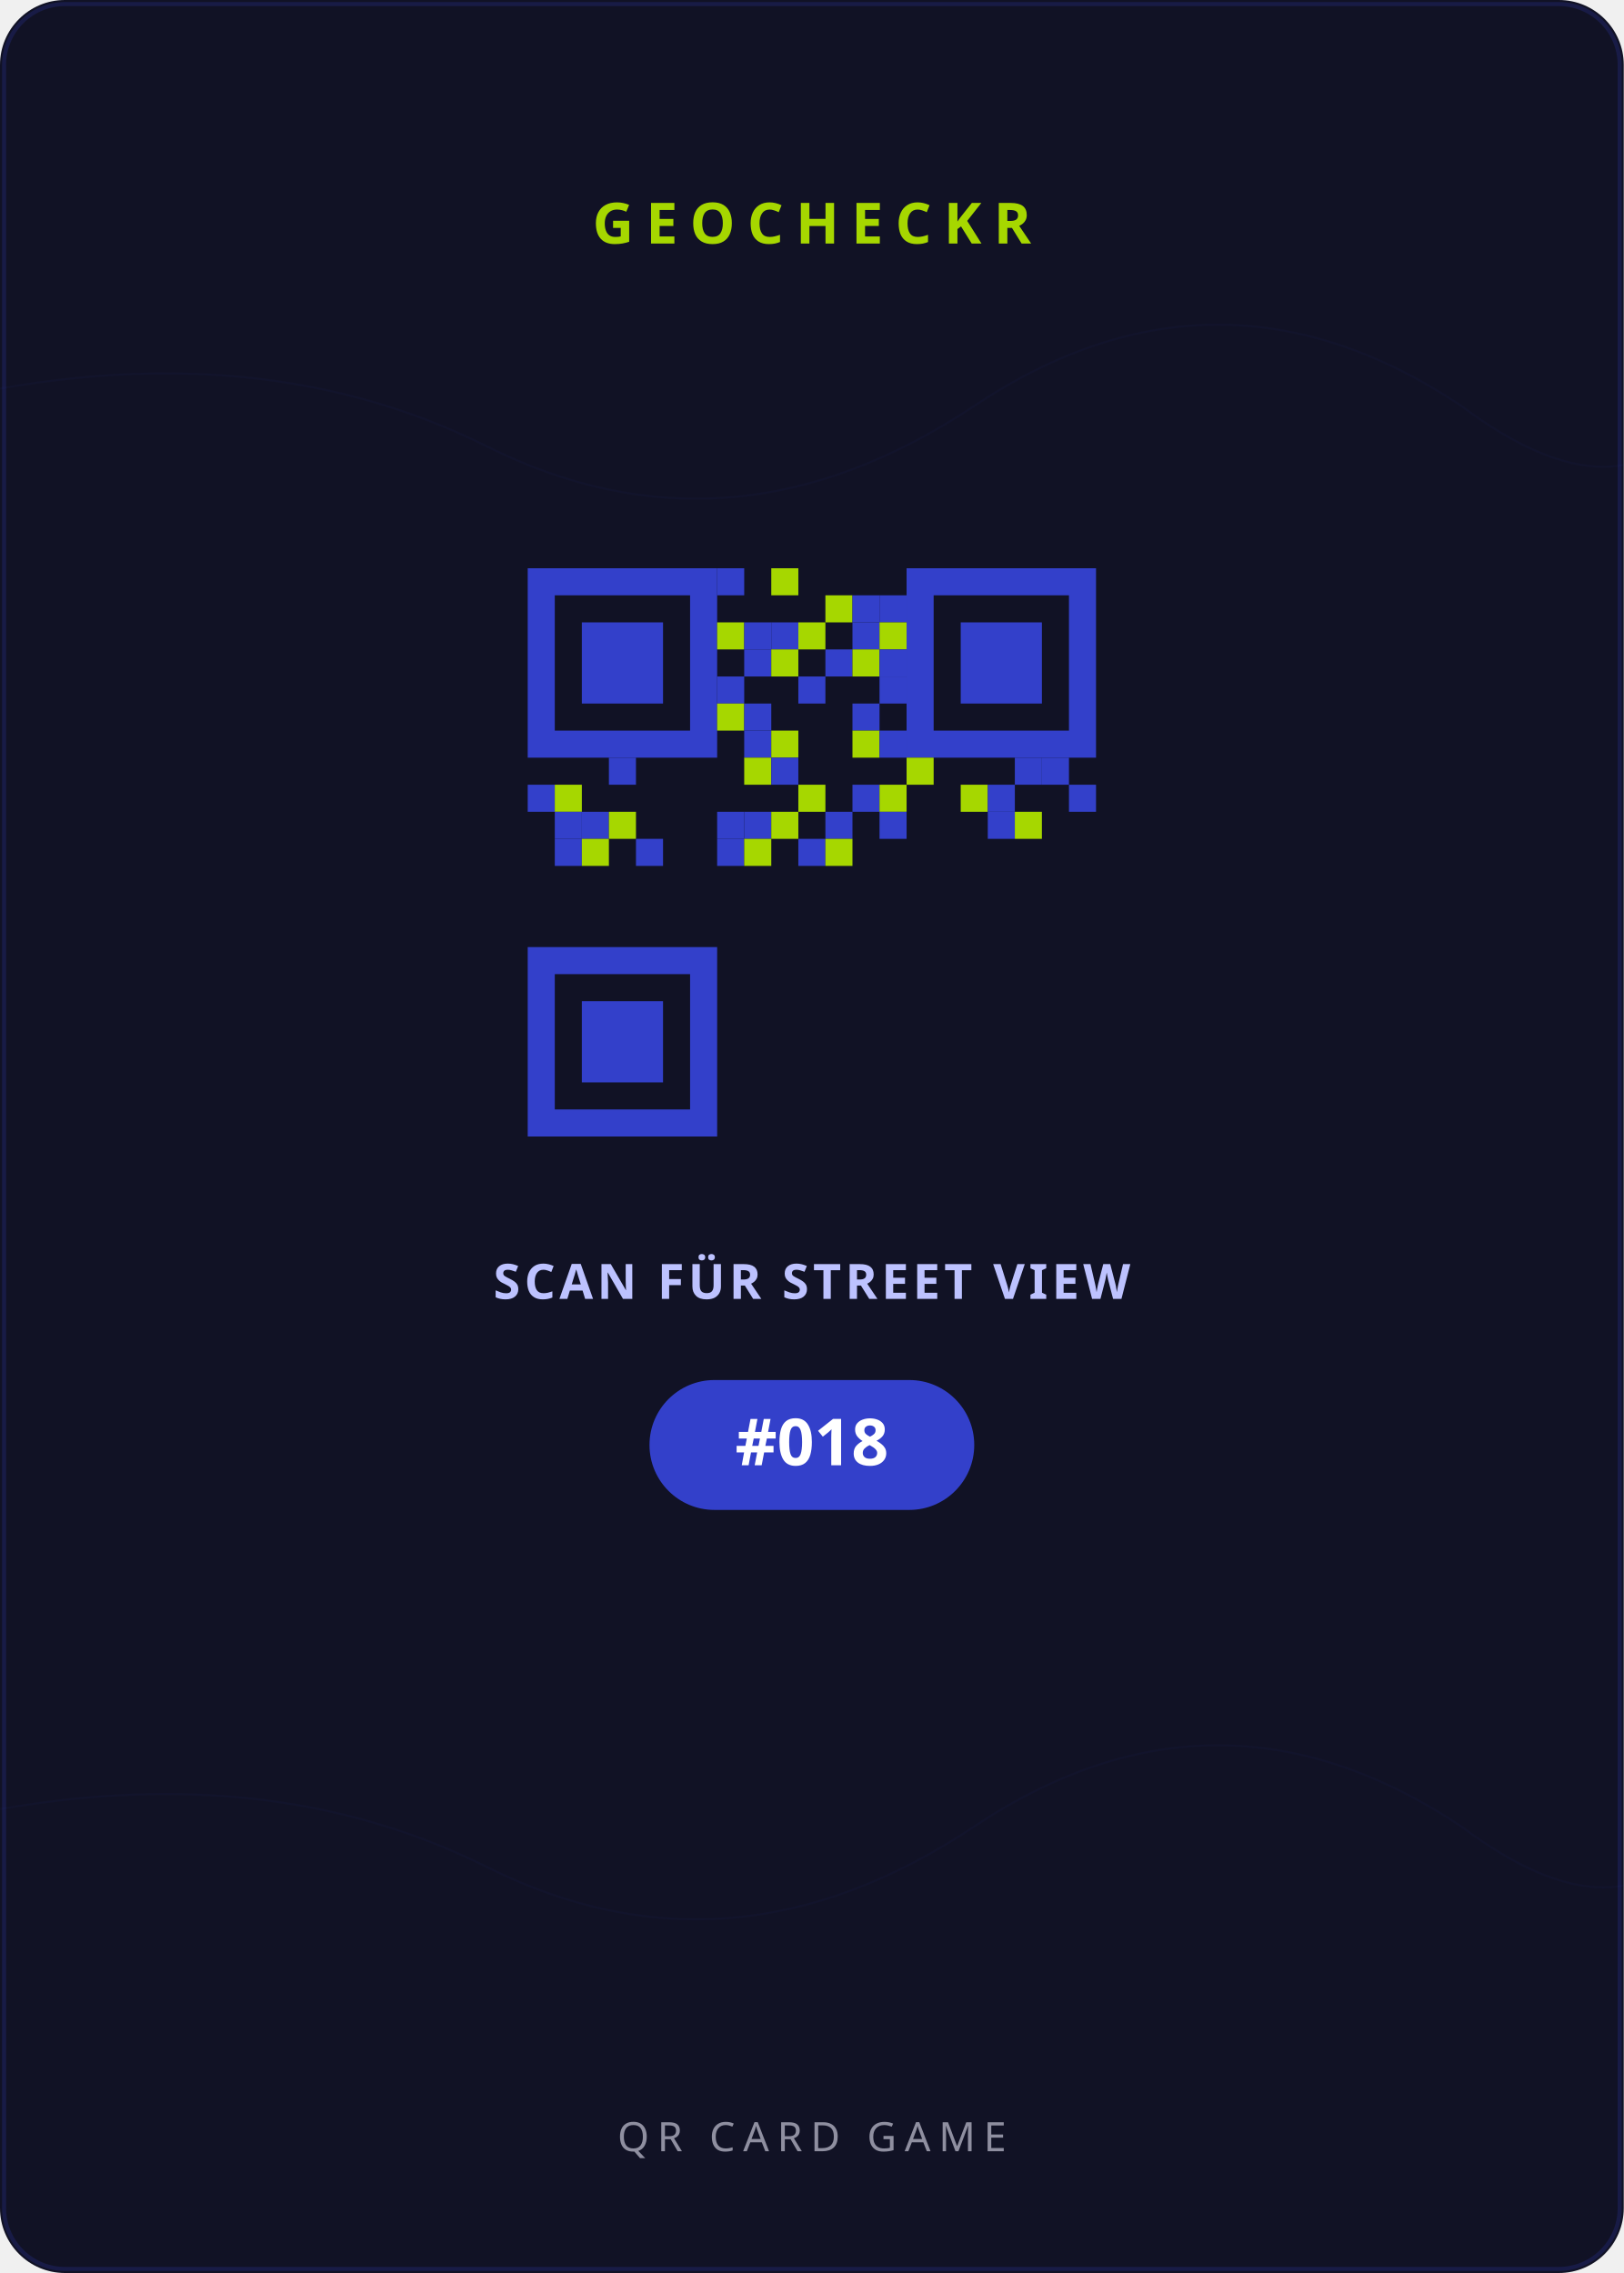
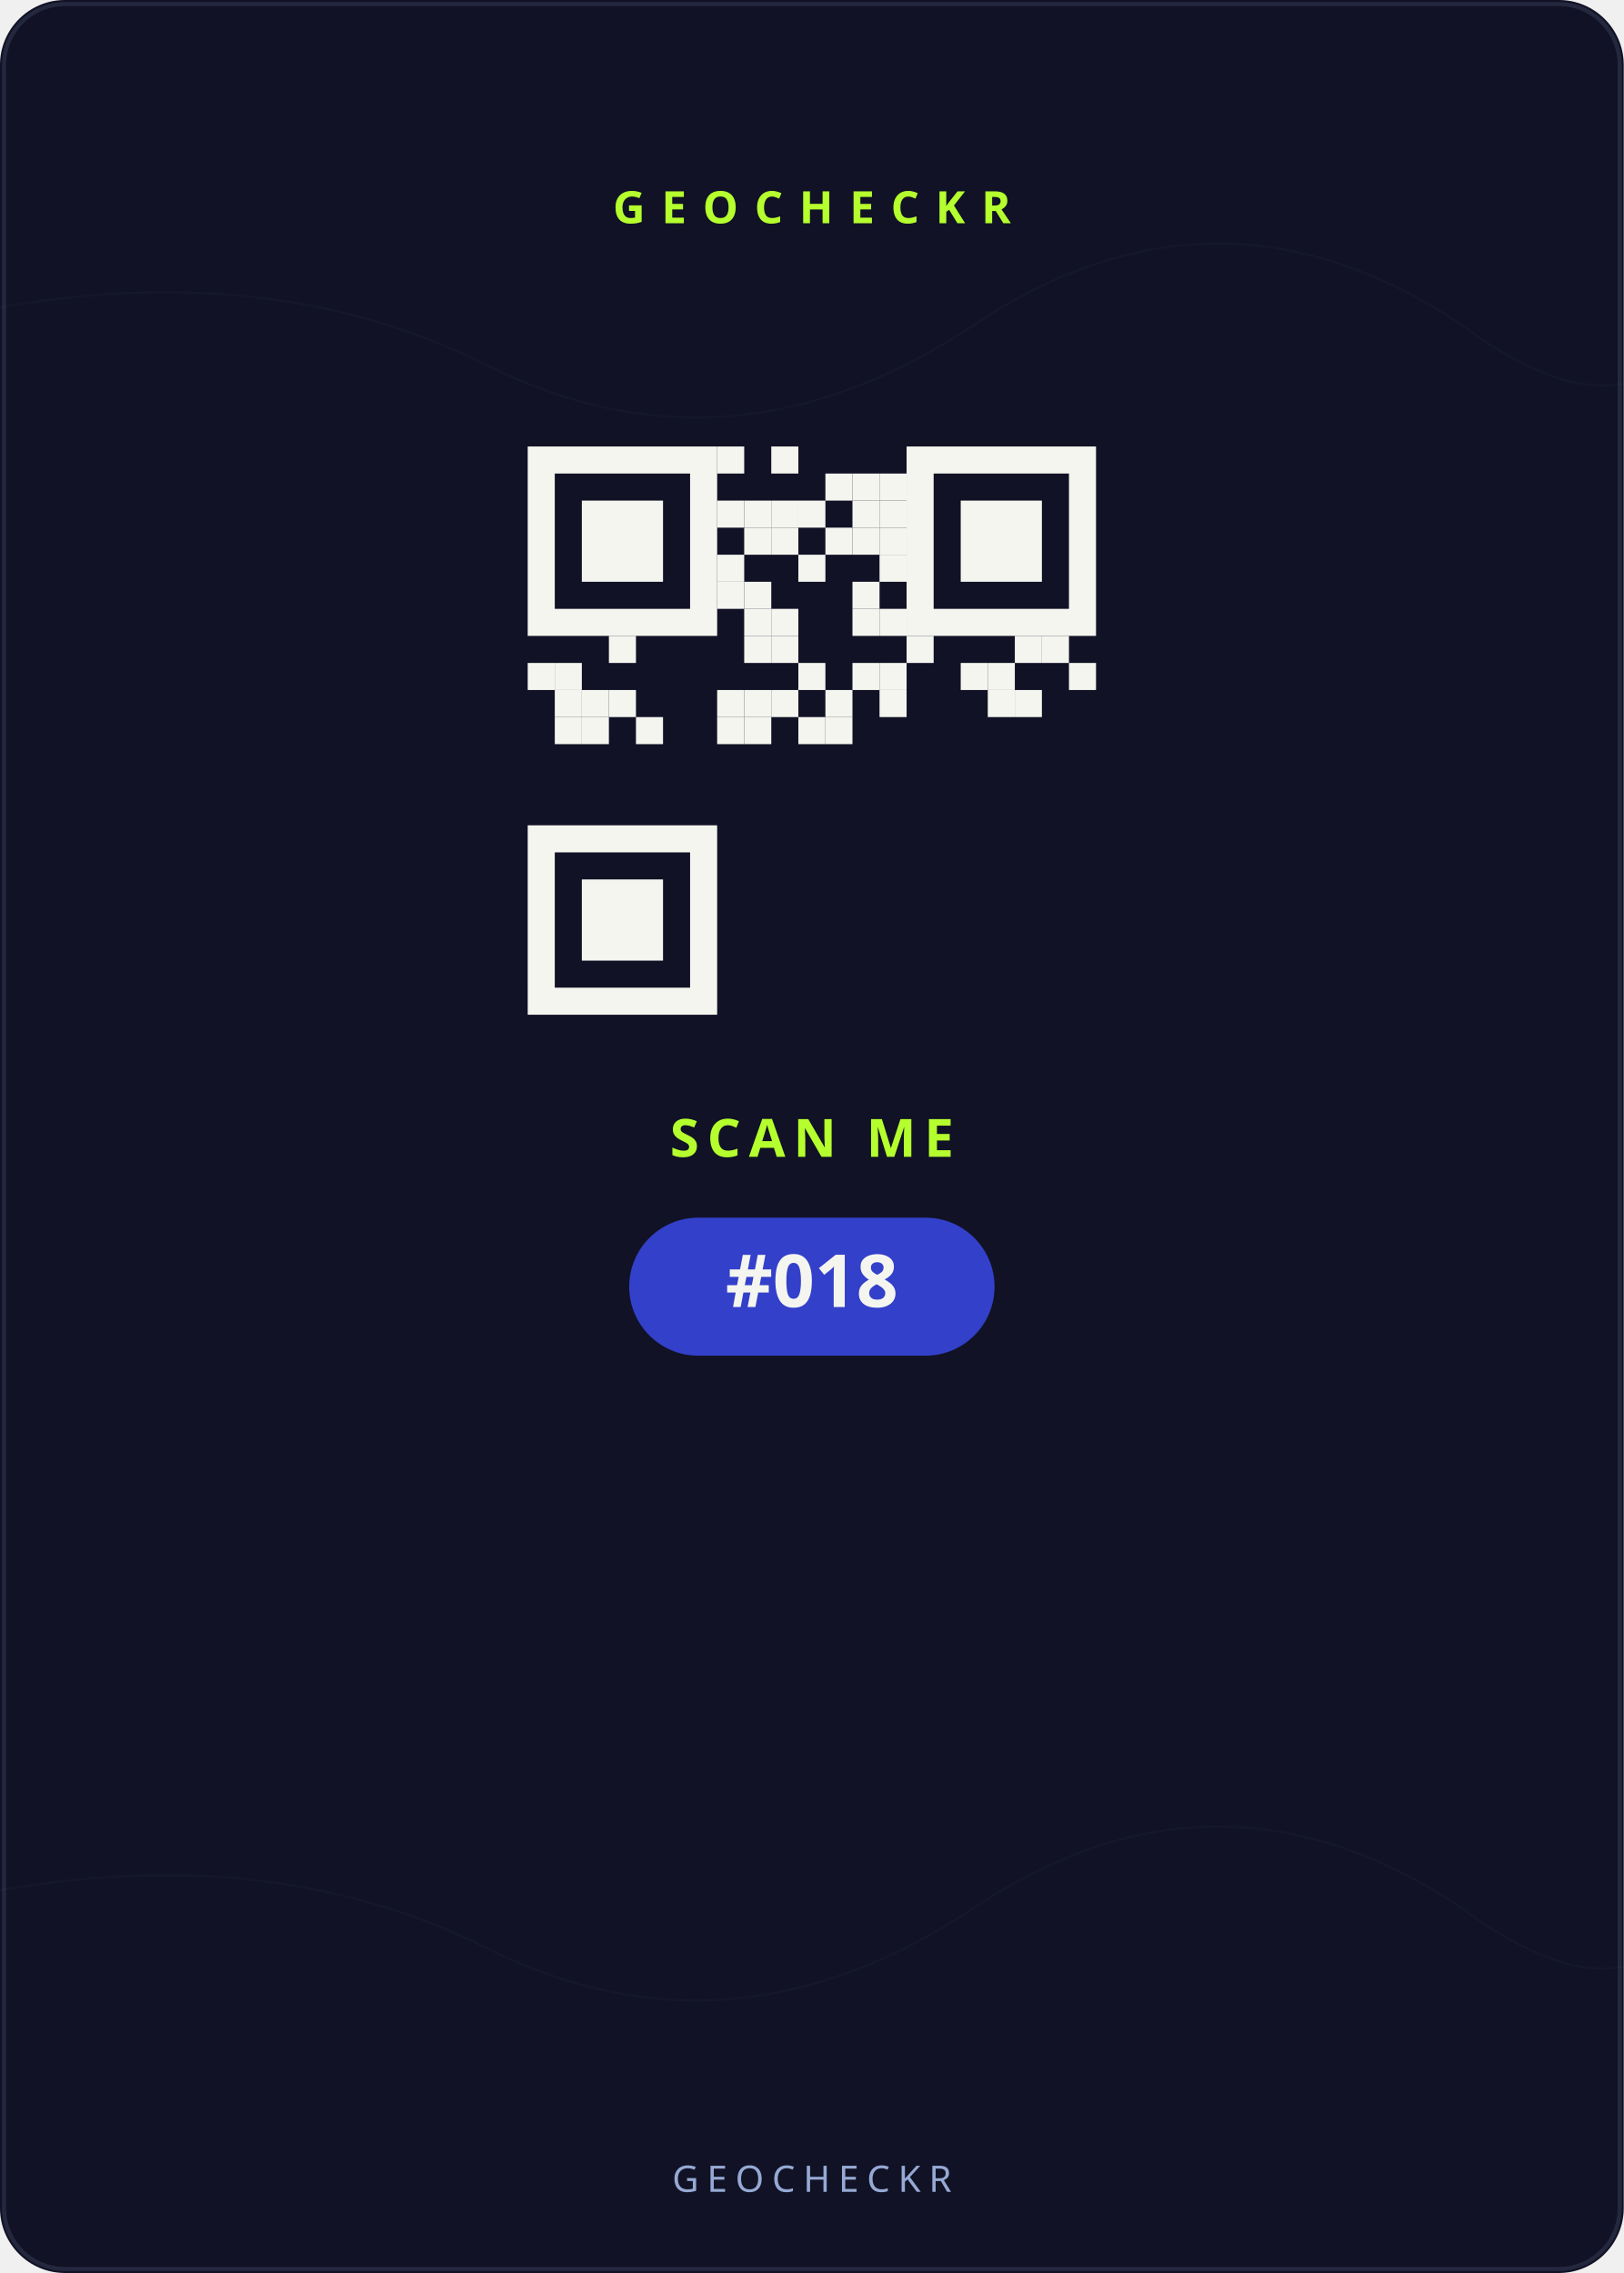
<svg xmlns="http://www.w3.org/2000/svg" viewBox="0 0 400 560">
  <rect width="400" height="560" rx="16" fill="#111225" />
-   <rect x="1" y="1" width="398" height="558" rx="15" fill="none" stroke="#3340ca" stroke-width="1" opacity="0.2" />
-   <g stroke="#3340ca" fill="none" opacity="0.04">
-     <path d="M-20,100 Q60,80 120,110 Q180,140 240,100 Q300,60 360,100 Q400,130 420,100" stroke-width="0.5" />
-     <path d="M-20,450 Q60,430 120,460 Q180,490 240,450 Q300,410 360,450 Q400,480 420,450" stroke-width="0.5" />
+   <rect x="1" y="1" width="398" height="558" rx="15" fill="none" stroke="#96a9d4" stroke-width="1" opacity="0.15" />
+   <g stroke="#96a9d4" fill="none" opacity="0.03">
+     <path d="M-20,80 Q60,60 120,90 Q180,120 240,80 Q300,40 360,80 Q400,110 420,80" stroke-width="0.5" />
+     <path d="M-20,470 Q60,450 120,480 Q180,510 240,470 Q300,430 360,470 Q400,500 420,470" stroke-width="0.5" />
  </g>
-   <text x="200" y="60" text-anchor="middle" font-family="Space Grotesk,sans-serif" font-size="14" font-weight="700" fill="#a6d700" letter-spacing="3">GEOCHECKR</text>
-   <g transform="translate(130,140)">
-     <rect x="0.0" y="0.0" width="46.667" height="46.667" fill="#3340ca" />
+   <text x="200" y="55" text-anchor="middle" font-family="Space Grotesk,sans-serif" font-size="11" font-weight="600" fill="#b5ff2e" letter-spacing="4">GEOCHECKR</text>
+   <g transform="translate(130,110)">
+     <rect x="0" y="0" width="140" height="140" rx="8" fill="#111225" opacity="0.8" />
+     <rect x="0.0" y="0.0" width="46.667" height="46.667" fill="#f5f5f0" />
    <rect x="6.667" y="6.667" width="33.333" height="33.333" fill="#111225" />
-     <rect x="13.333" y="13.333" width="20.0" height="20.0" fill="#3340ca" />
-     <rect x="93.333" y="0.0" width="46.667" height="46.667" fill="#3340ca" />
+     <rect x="13.333" y="13.333" width="20.0" height="20.0" fill="#f5f5f0" />
+     <rect x="93.333" y="0.0" width="46.667" height="46.667" fill="#f5f5f0" />
    <rect x="100.0" y="6.667" width="33.333" height="33.333" fill="#111225" />
-     <rect x="106.667" y="13.333" width="20.0" height="20.0" fill="#3340ca" />
-     <rect x="0.0" y="93.333" width="46.667" height="46.667" fill="#3340ca" />
+     <rect x="106.667" y="13.333" width="20.0" height="20.0" fill="#f5f5f0" />
+     <rect x="0.0" y="93.333" width="46.667" height="46.667" fill="#f5f5f0" />
    <rect x="6.667" y="100.0" width="33.333" height="33.333" fill="#111225" />
-     <rect x="13.333" y="106.667" width="20.0" height="20.0" fill="#3340ca" />
-     <rect x="46.667" y="0.0" width="6.667" height="6.667" fill="#3340ca" />
-     <rect x="60.0" y="0.0" width="6.667" height="6.667" fill="#a6d700" />
-     <rect x="73.333" y="6.667" width="6.667" height="6.667" fill="#a6d700" />
-     <rect x="80.0" y="6.667" width="6.667" height="6.667" fill="#3340ca" />
-     <rect x="86.667" y="6.667" width="6.667" height="6.667" fill="#3340ca" />
-     <rect x="46.667" y="13.333" width="6.667" height="6.667" fill="#a6d700" />
-     <rect x="53.333" y="13.333" width="6.667" height="6.667" fill="#3340ca" />
-     <rect x="60.0" y="13.333" width="6.667" height="6.667" fill="#3340ca" />
-     <rect x="66.667" y="13.333" width="6.667" height="6.667" fill="#a6d700" />
-     <rect x="80.0" y="13.333" width="6.667" height="6.667" fill="#3340ca" />
-     <rect x="86.667" y="13.333" width="6.667" height="6.667" fill="#a6d700" />
-     <rect x="53.333" y="20.0" width="6.667" height="6.667" fill="#3340ca" />
-     <rect x="60.0" y="20.0" width="6.667" height="6.667" fill="#a6d700" />
-     <rect x="73.333" y="20.0" width="6.667" height="6.667" fill="#3340ca" />
-     <rect x="80.0" y="20.0" width="6.667" height="6.667" fill="#a6d700" />
-     <rect x="86.667" y="20.0" width="6.667" height="6.667" fill="#3340ca" />
-     <rect x="46.667" y="26.667" width="6.667" height="6.667" fill="#3340ca" />
-     <rect x="66.667" y="26.667" width="6.667" height="6.667" fill="#3340ca" />
-     <rect x="86.667" y="26.667" width="6.667" height="6.667" fill="#3340ca" />
-     <rect x="46.667" y="33.333" width="6.667" height="6.667" fill="#a6d700" />
-     <rect x="53.333" y="33.333" width="6.667" height="6.667" fill="#3340ca" />
-     <rect x="80.0" y="33.333" width="6.667" height="6.667" fill="#3340ca" />
-     <rect x="53.333" y="40.0" width="6.667" height="6.667" fill="#3340ca" />
-     <rect x="60.0" y="40.0" width="6.667" height="6.667" fill="#a6d700" />
-     <rect x="80.0" y="40.0" width="6.667" height="6.667" fill="#a6d700" />
-     <rect x="86.667" y="40.0" width="6.667" height="6.667" fill="#3340ca" />
-     <rect x="20.0" y="46.667" width="6.667" height="6.667" fill="#3340ca" />
-     <rect x="53.333" y="46.667" width="6.667" height="6.667" fill="#a6d700" />
-     <rect x="60.0" y="46.667" width="6.667" height="6.667" fill="#3340ca" />
-     <rect x="93.333" y="46.667" width="6.667" height="6.667" fill="#a6d700" />
-     <rect x="120.0" y="46.667" width="6.667" height="6.667" fill="#3340ca" />
-     <rect x="126.667" y="46.667" width="6.667" height="6.667" fill="#3340ca" />
-     <rect x="0.0" y="53.333" width="6.667" height="6.667" fill="#3340ca" />
-     <rect x="6.667" y="53.333" width="6.667" height="6.667" fill="#a6d700" />
-     <rect x="66.667" y="53.333" width="6.667" height="6.667" fill="#a6d700" />
-     <rect x="80.0" y="53.333" width="6.667" height="6.667" fill="#3340ca" />
-     <rect x="86.667" y="53.333" width="6.667" height="6.667" fill="#a6d700" />
-     <rect x="106.667" y="53.333" width="6.667" height="6.667" fill="#a6d700" />
-     <rect x="113.333" y="53.333" width="6.667" height="6.667" fill="#3340ca" />
-     <rect x="133.333" y="53.333" width="6.667" height="6.667" fill="#3340ca" />
-     <rect x="6.667" y="60.0" width="6.667" height="6.667" fill="#3340ca" />
-     <rect x="13.333" y="60.0" width="6.667" height="6.667" fill="#3340ca" />
-     <rect x="20.0" y="60.0" width="6.667" height="6.667" fill="#a6d700" />
-     <rect x="46.667" y="60.0" width="6.667" height="6.667" fill="#3340ca" />
-     <rect x="53.333" y="60.0" width="6.667" height="6.667" fill="#3340ca" />
-     <rect x="60.0" y="60.0" width="6.667" height="6.667" fill="#a6d700" />
-     <rect x="73.333" y="60.0" width="6.667" height="6.667" fill="#3340ca" />
-     <rect x="86.667" y="60.0" width="6.667" height="6.667" fill="#3340ca" />
-     <rect x="113.333" y="60.0" width="6.667" height="6.667" fill="#3340ca" />
-     <rect x="120.0" y="60.0" width="6.667" height="6.667" fill="#a6d700" />
-     <rect x="6.667" y="66.667" width="6.667" height="6.667" fill="#3340ca" />
-     <rect x="13.333" y="66.667" width="6.667" height="6.667" fill="#a6d700" />
-     <rect x="26.667" y="66.667" width="6.667" height="6.667" fill="#3340ca" />
-     <rect x="46.667" y="66.667" width="6.667" height="6.667" fill="#3340ca" />
-     <rect x="53.333" y="66.667" width="6.667" height="6.667" fill="#a6d700" />
-     <rect x="66.667" y="66.667" width="6.667" height="6.667" fill="#3340ca" />
-     <rect x="73.333" y="66.667" width="6.667" height="6.667" fill="#a6d700" />
+     <rect x="13.333" y="106.667" width="20.0" height="20.0" fill="#f5f5f0" />
+     <rect x="46.667" y="0.0" width="6.667" height="6.667" fill="#f5f5f0" />
+     <rect x="60.0" y="0.0" width="6.667" height="6.667" fill="#f5f5f0" />
+     <rect x="73.333" y="6.667" width="6.667" height="6.667" fill="#f5f5f0" />
+     <rect x="80.0" y="6.667" width="6.667" height="6.667" fill="#f5f5f0" />
+     <rect x="86.667" y="6.667" width="6.667" height="6.667" fill="#f5f5f0" />
+     <rect x="46.667" y="13.333" width="6.667" height="6.667" fill="#f5f5f0" />
+     <rect x="53.333" y="13.333" width="6.667" height="6.667" fill="#f5f5f0" />
+     <rect x="60.0" y="13.333" width="6.667" height="6.667" fill="#f5f5f0" />
+     <rect x="66.667" y="13.333" width="6.667" height="6.667" fill="#f5f5f0" />
+     <rect x="80.0" y="13.333" width="6.667" height="6.667" fill="#f5f5f0" />
+     <rect x="86.667" y="13.333" width="6.667" height="6.667" fill="#f5f5f0" />
+     <rect x="53.333" y="20.0" width="6.667" height="6.667" fill="#f5f5f0" />
+     <rect x="60.0" y="20.0" width="6.667" height="6.667" fill="#f5f5f0" />
+     <rect x="73.333" y="20.0" width="6.667" height="6.667" fill="#f5f5f0" />
+     <rect x="80.0" y="20.0" width="6.667" height="6.667" fill="#f5f5f0" />
+     <rect x="86.667" y="20.0" width="6.667" height="6.667" fill="#f5f5f0" />
+     <rect x="46.667" y="26.667" width="6.667" height="6.667" fill="#f5f5f0" />
+     <rect x="66.667" y="26.667" width="6.667" height="6.667" fill="#f5f5f0" />
+     <rect x="86.667" y="26.667" width="6.667" height="6.667" fill="#f5f5f0" />
+     <rect x="46.667" y="33.333" width="6.667" height="6.667" fill="#f5f5f0" />
+     <rect x="53.333" y="33.333" width="6.667" height="6.667" fill="#f5f5f0" />
+     <rect x="80.0" y="33.333" width="6.667" height="6.667" fill="#f5f5f0" />
+     <rect x="53.333" y="40.0" width="6.667" height="6.667" fill="#f5f5f0" />
+     <rect x="60.0" y="40.0" width="6.667" height="6.667" fill="#f5f5f0" />
+     <rect x="80.0" y="40.0" width="6.667" height="6.667" fill="#f5f5f0" />
+     <rect x="86.667" y="40.0" width="6.667" height="6.667" fill="#f5f5f0" />
+     <rect x="20.0" y="46.667" width="6.667" height="6.667" fill="#f5f5f0" />
+     <rect x="53.333" y="46.667" width="6.667" height="6.667" fill="#f5f5f0" />
+     <rect x="60.0" y="46.667" width="6.667" height="6.667" fill="#f5f5f0" />
+     <rect x="93.333" y="46.667" width="6.667" height="6.667" fill="#f5f5f0" />
+     <rect x="120.0" y="46.667" width="6.667" height="6.667" fill="#f5f5f0" />
+     <rect x="126.667" y="46.667" width="6.667" height="6.667" fill="#f5f5f0" />
+     <rect x="0.0" y="53.333" width="6.667" height="6.667" fill="#f5f5f0" />
+     <rect x="6.667" y="53.333" width="6.667" height="6.667" fill="#f5f5f0" />
+     <rect x="66.667" y="53.333" width="6.667" height="6.667" fill="#f5f5f0" />
+     <rect x="80.0" y="53.333" width="6.667" height="6.667" fill="#f5f5f0" />
+     <rect x="86.667" y="53.333" width="6.667" height="6.667" fill="#f5f5f0" />
+     <rect x="106.667" y="53.333" width="6.667" height="6.667" fill="#f5f5f0" />
+     <rect x="113.333" y="53.333" width="6.667" height="6.667" fill="#f5f5f0" />
+     <rect x="133.333" y="53.333" width="6.667" height="6.667" fill="#f5f5f0" />
+     <rect x="6.667" y="60.0" width="6.667" height="6.667" fill="#f5f5f0" />
+     <rect x="13.333" y="60.0" width="6.667" height="6.667" fill="#f5f5f0" />
+     <rect x="20.0" y="60.0" width="6.667" height="6.667" fill="#f5f5f0" />
+     <rect x="46.667" y="60.0" width="6.667" height="6.667" fill="#f5f5f0" />
+     <rect x="53.333" y="60.0" width="6.667" height="6.667" fill="#f5f5f0" />
+     <rect x="60.0" y="60.0" width="6.667" height="6.667" fill="#f5f5f0" />
+     <rect x="73.333" y="60.0" width="6.667" height="6.667" fill="#f5f5f0" />
+     <rect x="86.667" y="60.0" width="6.667" height="6.667" fill="#f5f5f0" />
+     <rect x="113.333" y="60.0" width="6.667" height="6.667" fill="#f5f5f0" />
+     <rect x="120.0" y="60.0" width="6.667" height="6.667" fill="#f5f5f0" />
+     <rect x="6.667" y="66.667" width="6.667" height="6.667" fill="#f5f5f0" />
+     <rect x="13.333" y="66.667" width="6.667" height="6.667" fill="#f5f5f0" />
+     <rect x="26.667" y="66.667" width="6.667" height="6.667" fill="#f5f5f0" />
+     <rect x="46.667" y="66.667" width="6.667" height="6.667" fill="#f5f5f0" />
+     <rect x="53.333" y="66.667" width="6.667" height="6.667" fill="#f5f5f0" />
+     <rect x="66.667" y="66.667" width="6.667" height="6.667" fill="#f5f5f0" />
+     <rect x="73.333" y="66.667" width="6.667" height="6.667" fill="#f5f5f0" />
  </g>
-   <text x="200" y="320" text-anchor="middle" font-family="Space Grotesk,sans-serif" font-size="12" font-weight="600" fill="#bdc2ff" letter-spacing="1">SCAN FÜR STREET VIEW</text>
-   <rect x="160" y="340" width="80" height="32" rx="16" fill="#3340ca" />
-   <text x="200" y="361" text-anchor="middle" font-family="Space Grotesk,sans-serif" font-size="16" font-weight="700" fill="#fff">#018</text>
-   <text x="200" y="530" text-anchor="middle" font-family="Space Grotesk,sans-serif" font-size="10" fill="#8f8fa0" letter-spacing="2">QR CARD GAME</text>
+   <text x="200" y="285" text-anchor="middle" font-family="Space Grotesk,sans-serif" font-size="13" font-weight="600" fill="#b5ff2e" letter-spacing="2">SCAN ME</text>
+   <rect x="155" y="300" width="90" height="34" rx="17" fill="#3340ca" />
+   <text x="200" y="322" text-anchor="middle" font-family="Space Grotesk,sans-serif" font-size="18" font-weight="700" fill="#f5f5f0">#018</text>
+   <text x="200" y="540" text-anchor="middle" font-family="Space Grotesk,sans-serif" font-size="9" fill="#96a9d4" letter-spacing="2">GEOCHECKR</text>
</svg>
